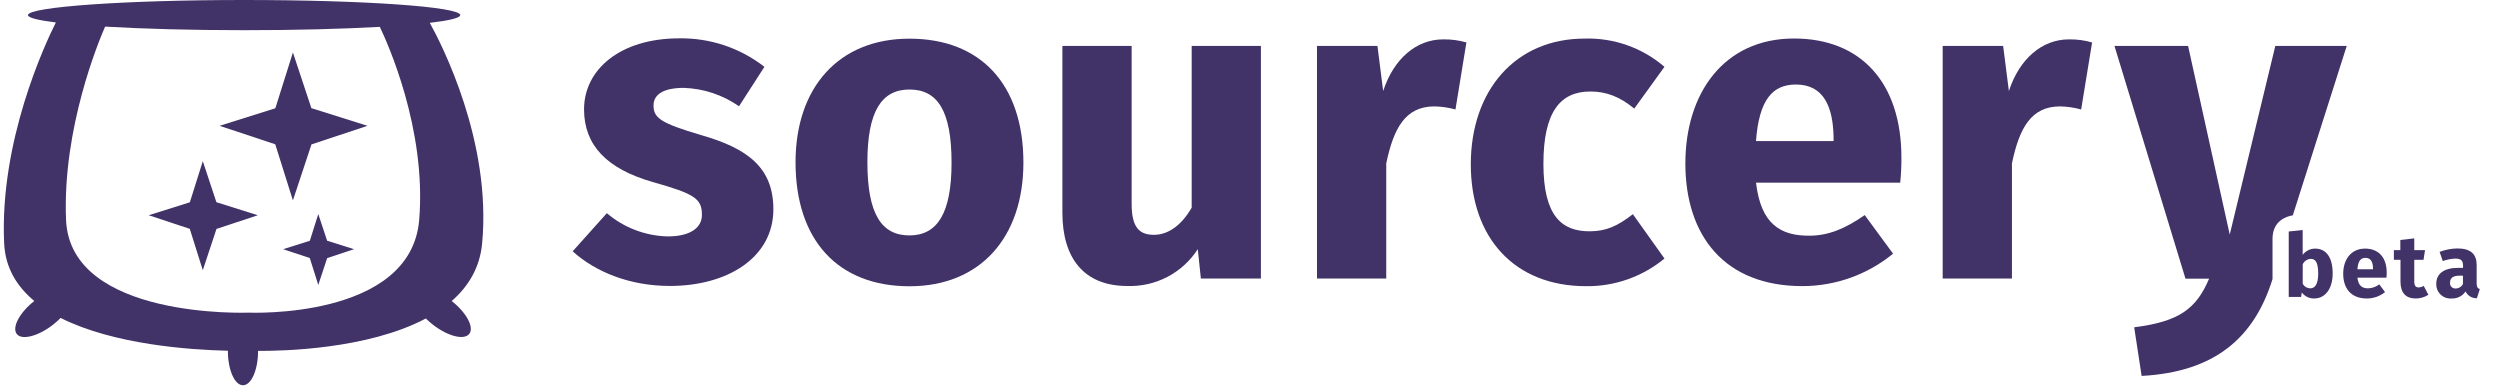
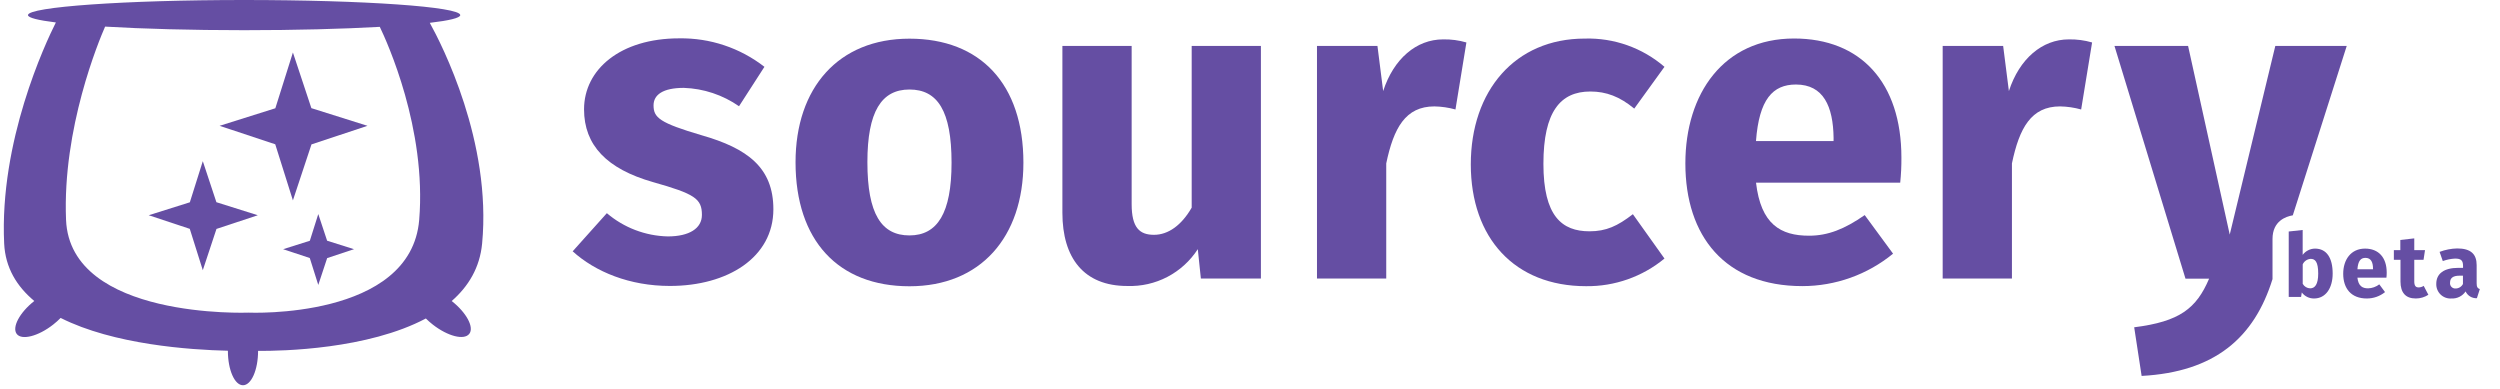
<svg xmlns="http://www.w3.org/2000/svg" width="328" height="51" viewBox="0 0 328 51" fill="none">
  <g clip-path="url(#clip0)">
-     <path d="M36.112 18.929L38.43 26.291L40.865 18.945L48.214 16.507L40.852 14.189L38.43 6.886L36.125 14.204L28.809 16.507L36.112 18.929Z" fill="#413268" />
-     <path d="M24.898 30.024L26.608 35.451L28.401 30.035L33.824 28.24L28.391 26.53L26.608 21.145L24.908 26.541L19.512 28.24L24.898 30.024Z" fill="#413268" />
-     <path d="M40.644 33.854L41.758 37.385L42.924 33.861L46.448 32.695L42.917 31.581L41.758 28.083L40.651 31.588L37.146 32.695L40.644 33.854Z" fill="#413268" />
-     <path fill-rule="evenodd" clip-rule="evenodd" d="M3.67 1.981C3.67 2.329 5 2.659 7.33 2.946C5.94 5.709 -0.093 18.549 0.547 31.956C0.699 35.125 2.208 37.583 4.5 39.49C2.556 41.017 1.551 42.949 2.193 43.81C2.837 44.674 5.007 44.129 6.967 42.594C7.329 42.311 7.66 42.014 7.955 41.712C14.887 45.209 24.896 45.901 29.899 46.017L29.899 46.037C29.899 48.526 30.784 50.544 31.879 50.544C32.975 50.544 33.86 48.526 33.86 46.037C37.039 46.059 48.239 45.831 55.874 41.784C56.15 42.061 56.458 42.334 56.792 42.594C58.757 44.124 60.89 44.664 61.566 43.804C62.239 42.949 61.205 41.02 59.264 39.493C61.45 37.586 62.952 35.127 63.254 31.956C64.522 18.624 57.974 5.861 56.388 2.996C58.928 2.699 60.387 2.352 60.387 1.981C60.387 0.886 47.69 0 32.031 0C16.373 0 3.67 0.907 3.67 1.981ZM32.031 3.962C38.772 3.962 44.963 3.798 49.829 3.523C50.768 5.468 55.983 16.892 55 28.838C53.92 41.955 32.629 41.017 32.629 41.017C32.629 41.017 9.199 41.949 8.665 28.838C8.175 16.829 12.979 5.338 13.79 3.491C18.721 3.783 25.084 3.962 32.031 3.962Z" fill="#413268" />
-     <path d="M100.293 8.767L96.96 13.939C94.829 12.454 92.314 11.617 89.718 11.529C86.956 11.529 85.745 12.446 85.745 13.824C85.745 15.438 86.552 16.125 92.034 17.739C98.071 19.463 101.467 21.989 101.467 27.454C101.467 33.774 95.487 37.516 87.894 37.516C82.606 37.516 78.121 35.671 75.134 32.972L79.619 27.968C81.853 29.873 84.676 30.951 87.611 31.018C90.425 31.018 92.091 29.97 92.091 28.198C92.091 26.071 91.174 25.442 85.656 23.886C79.619 22.162 76.627 19.059 76.627 14.343C76.627 9.103 81.401 5.031 89.104 5.031C93.151 4.964 97.099 6.282 100.293 8.767Z" fill="#413268" />
-     <path fill-rule="evenodd" clip-rule="evenodd" d="M119.321 37.558C128.638 37.558 134.271 31.117 134.271 21.344C134.271 11.031 128.633 5.073 119.321 5.073C110.008 5.073 104.375 11.513 104.375 21.286C104.375 31.579 110.003 37.558 119.321 37.558ZM119.321 30.887C115.642 30.887 113.802 28.067 113.802 21.286V21.265C113.802 14.652 115.637 11.744 119.321 11.744C123.004 11.744 124.844 14.532 124.844 21.344C124.844 27.952 122.999 30.887 119.321 30.887Z" fill="#413268" />
-     <path d="M157.554 36.541L157.151 32.69C156.158 34.227 154.784 35.481 153.162 36.328C151.54 37.175 149.725 37.586 147.896 37.521C142.205 37.521 139.386 33.853 139.386 27.916V6.026H148.473V26.784C148.473 29.886 149.521 30.808 151.402 30.808C153.283 30.808 155.023 29.545 156.349 27.245V6.026H165.431V36.541H157.554Z" fill="#413268" />
-     <path d="M190.957 14.364L192.392 5.571C191.399 5.282 190.367 5.146 189.332 5.167C185.842 5.167 182.85 7.698 181.471 11.948L180.722 6.026H172.788V36.541H181.875V21.438C182.85 16.78 184.401 13.96 188.195 13.96C189.129 13.977 190.057 14.113 190.957 14.364Z" fill="#413268" />
-     <path d="M218.379 8.767L214.413 14.249C212.516 12.677 210.744 12.006 208.648 12.006C204.739 12.006 202.496 14.626 202.496 21.496C202.496 28.366 204.927 30.347 208.543 30.347C210.729 30.347 212.212 29.661 214.234 28.104L218.379 33.921C215.485 36.308 211.839 37.593 208.087 37.547C198.718 37.547 192.969 31.222 192.969 21.564C192.969 11.906 198.775 5.062 207.914 5.062C211.743 4.947 215.476 6.269 218.379 8.767Z" fill="#413268" />
-     <path fill-rule="evenodd" clip-rule="evenodd" d="M230.39 23.964H249.308C249.42 22.876 249.472 21.783 249.465 20.689C249.465 10.816 244.12 5.052 235.379 5.052C226.125 5.052 221.12 12.294 221.12 21.438C221.12 30.981 226.308 37.537 236.469 37.537C240.809 37.536 245.014 36.032 248.37 33.282L244.65 28.22C242.008 30.059 239.823 30.924 237.35 30.924C233.613 30.924 231.025 29.43 230.39 23.964ZM235.626 11.089C239.247 11.089 240.51 13.96 240.567 18.1L240.562 18.504H230.385C230.794 13.043 232.576 11.089 235.626 11.089Z" fill="#413268" />
-     <path d="M274.483 5.571L273.047 14.364C272.147 14.113 271.219 13.977 270.285 13.96C266.491 13.96 264.94 16.78 263.966 21.438V36.541H254.879V6.026H262.813L263.567 11.948C264.946 7.698 267.938 5.167 271.428 5.167C272.461 5.147 273.491 5.283 274.483 5.571Z" fill="#413268" />
-     <path d="M280.981 49.322L280.006 42.94C285.986 42.19 288.171 40.466 289.837 36.557H286.735L277.418 6.026H287.076L292.541 30.777L298.521 6.026H307.891L300.816 28.251C299.935 28.396 298.154 28.982 298.154 31.348V36.615C295.759 44.318 290.587 48.804 280.981 49.322Z" fill="#413268" />
-     <path fill-rule="evenodd" clip-rule="evenodd" d="M306.046 35.891C306.046 37.794 305.134 39.161 303.604 39.161C303.292 39.166 302.984 39.096 302.705 38.959C302.425 38.821 302.182 38.62 301.995 38.37L301.901 38.962H300.281V30.373L302.11 30.174V33.439C302.299 33.186 302.543 32.98 302.824 32.838C303.104 32.695 303.415 32.619 303.73 32.616C305.249 32.616 306.046 33.832 306.046 35.891ZM304.149 35.891C304.149 34.319 303.73 33.963 303.164 33.963C302.94 33.975 302.724 34.049 302.539 34.176C302.355 34.302 302.208 34.477 302.116 34.681V37.238C302.213 37.413 302.354 37.559 302.525 37.663C302.695 37.767 302.89 37.825 303.09 37.83C303.709 37.83 304.149 37.327 304.149 35.891Z" fill="#413268" />
-     <path fill-rule="evenodd" clip-rule="evenodd" d="M309.29 36.426H313.099C313.125 36.205 313.138 35.983 313.136 35.76C313.136 33.774 312.057 32.616 310.296 32.616C308.436 32.616 307.429 34.078 307.429 35.918C307.429 37.841 308.467 39.161 310.516 39.161C311.389 39.168 312.237 38.872 312.916 38.323L312.161 37.306C311.741 37.633 311.227 37.816 310.694 37.83C309.939 37.83 309.421 37.526 309.29 36.426ZM310.343 33.832C311.077 33.832 311.339 34.414 311.339 35.247L311.344 35.325H309.295C309.374 34.225 309.73 33.832 310.343 33.832Z" fill="#413268" />
-     <path d="M316.956 39.161C315.604 39.161 314.944 38.386 314.944 36.934V34.089H314.074V32.815H314.923V31.484L316.752 31.275V32.815H318.162L317.968 34.089H316.752V36.913C316.752 37.505 316.946 37.71 317.328 37.71C317.564 37.706 317.793 37.635 317.989 37.505L318.602 38.674C318.112 38.991 317.54 39.161 316.956 39.161Z" fill="#413268" />
-     <path fill-rule="evenodd" clip-rule="evenodd" d="M324.969 39.125L325.352 37.93C325.063 37.83 324.932 37.652 324.937 37.16V34.775C324.937 33.35 324.178 32.595 322.391 32.595C321.599 32.613 320.815 32.766 320.074 33.046L320.494 34.251C321.011 34.063 321.553 33.953 322.102 33.926C322.862 33.926 323.151 34.146 323.151 34.88V35.142H322.527C320.661 35.142 319.639 35.891 319.639 37.238C319.63 37.5 319.676 37.76 319.774 38.003C319.871 38.245 320.02 38.465 320.208 38.646C320.396 38.828 320.621 38.967 320.867 39.056C321.113 39.145 321.375 39.181 321.636 39.161C321.998 39.18 322.359 39.104 322.683 38.942C323.008 38.779 323.284 38.535 323.486 38.234C323.616 38.514 323.826 38.748 324.091 38.907C324.355 39.066 324.661 39.142 324.969 39.125ZM323.14 36.169V37.259C323.048 37.438 322.908 37.588 322.736 37.692C322.564 37.797 322.367 37.852 322.165 37.851C322.065 37.857 321.964 37.84 321.87 37.802C321.777 37.764 321.693 37.706 321.624 37.632C321.556 37.558 321.504 37.47 321.474 37.374C321.443 37.278 321.434 37.176 321.447 37.076C321.447 36.463 321.856 36.169 322.689 36.169H323.14Z" fill="#413268" />
+     <path d="M36.112 18.929L38.43 26.291L40.865 18.945L48.214 16.507L40.852 14.189L38.43 6.886L36.125 14.204L28.809 16.507L36.112 18.929Z" fill="#654EA3" />
+     <path d="M24.898 30.024L26.608 35.451L28.401 30.035L33.824 28.24L28.391 26.53L26.608 21.145L24.908 26.541L19.512 28.24L24.898 30.024Z" fill="#654EA3" />
+     <path d="M40.644 33.854L41.758 37.385L42.924 33.861L46.448 32.695L42.917 31.581L41.758 28.083L40.651 31.588L37.146 32.695L40.644 33.854Z" fill="#654EA3" />
+     <path fill-rule="evenodd" clip-rule="evenodd" d="M3.67 1.981C3.67 2.329 5 2.659 7.33 2.946C5.94 5.709 -0.093 18.549 0.547 31.956C0.699 35.125 2.208 37.583 4.5 39.49C2.556 41.017 1.551 42.949 2.193 43.81C2.837 44.674 5.007 44.129 6.967 42.594C7.329 42.311 7.66 42.014 7.955 41.712C14.887 45.209 24.896 45.901 29.899 46.017L29.899 46.037C29.899 48.526 30.784 50.544 31.879 50.544C32.975 50.544 33.86 48.526 33.86 46.037C37.039 46.059 48.239 45.831 55.874 41.784C56.15 42.061 56.458 42.334 56.792 42.594C58.757 44.124 60.89 44.664 61.566 43.804C62.239 42.949 61.205 41.02 59.264 39.493C61.45 37.586 62.952 35.127 63.254 31.956C64.522 18.624 57.974 5.861 56.388 2.996C58.928 2.699 60.387 2.352 60.387 1.981C60.387 0.886 47.69 0 32.031 0C16.373 0 3.67 0.907 3.67 1.981ZM32.031 3.962C38.772 3.962 44.963 3.798 49.829 3.523C50.768 5.468 55.983 16.892 55 28.838C53.92 41.955 32.629 41.017 32.629 41.017C32.629 41.017 9.199 41.949 8.665 28.838C8.175 16.829 12.979 5.338 13.79 3.491C18.721 3.783 25.084 3.962 32.031 3.962Z" fill="#654EA3" />
+     <path d="M100.293 8.767L96.96 13.939C94.829 12.454 92.314 11.617 89.718 11.529C86.956 11.529 85.745 12.446 85.745 13.824C85.745 15.438 86.552 16.125 92.034 17.739C98.071 19.463 101.467 21.989 101.467 27.454C101.467 33.774 95.487 37.516 87.894 37.516C82.606 37.516 78.121 35.671 75.134 32.972L79.619 27.968C81.853 29.873 84.676 30.951 87.611 31.018C90.425 31.018 92.091 29.97 92.091 28.198C92.091 26.071 91.174 25.442 85.656 23.886C79.619 22.162 76.627 19.059 76.627 14.343C76.627 9.103 81.401 5.031 89.104 5.031C93.151 4.964 97.099 6.282 100.293 8.767Z" fill="#654EA3" />
+     <path fill-rule="evenodd" clip-rule="evenodd" d="M119.321 37.558C128.638 37.558 134.271 31.117 134.271 21.344C134.271 11.031 128.633 5.073 119.321 5.073C110.008 5.073 104.375 11.513 104.375 21.286C104.375 31.579 110.003 37.558 119.321 37.558ZM119.321 30.887C115.642 30.887 113.802 28.067 113.802 21.286V21.265C113.802 14.652 115.637 11.744 119.321 11.744C123.004 11.744 124.844 14.532 124.844 21.344C124.844 27.952 122.999 30.887 119.321 30.887Z" fill="#654EA3" />
+     <path d="M157.554 36.541L157.151 32.69C156.158 34.227 154.784 35.481 153.162 36.328C151.54 37.175 149.725 37.586 147.896 37.521C142.205 37.521 139.386 33.853 139.386 27.916V6.026H148.473V26.784C148.473 29.886 149.521 30.808 151.402 30.808C153.283 30.808 155.023 29.545 156.349 27.245V6.026H165.431V36.541H157.554Z" fill="#654EA3" />
+     <path d="M190.957 14.364L192.392 5.571C191.399 5.282 190.367 5.146 189.332 5.167C185.842 5.167 182.85 7.698 181.471 11.948L180.722 6.026H172.788V36.541H181.875V21.438C182.85 16.78 184.401 13.96 188.195 13.96C189.129 13.977 190.057 14.113 190.957 14.364Z" fill="#654EA3" />
+     <path d="M218.379 8.767L214.413 14.249C212.516 12.677 210.744 12.006 208.648 12.006C204.739 12.006 202.496 14.626 202.496 21.496C202.496 28.366 204.927 30.347 208.543 30.347C210.729 30.347 212.212 29.661 214.234 28.104L218.379 33.921C215.485 36.308 211.839 37.593 208.087 37.547C198.718 37.547 192.969 31.222 192.969 21.564C192.969 11.906 198.775 5.062 207.914 5.062C211.743 4.947 215.476 6.269 218.379 8.767Z" fill="#654EA3" />
+     <path fill-rule="evenodd" clip-rule="evenodd" d="M230.39 23.964H249.308C249.42 22.876 249.472 21.783 249.465 20.689C249.465 10.816 244.12 5.052 235.379 5.052C226.125 5.052 221.12 12.294 221.12 21.438C221.12 30.981 226.308 37.537 236.469 37.537C240.809 37.536 245.014 36.032 248.37 33.282L244.65 28.22C242.008 30.059 239.823 30.924 237.35 30.924C233.613 30.924 231.025 29.43 230.39 23.964ZM235.626 11.089C239.247 11.089 240.51 13.96 240.567 18.1L240.562 18.504H230.385C230.794 13.043 232.576 11.089 235.626 11.089Z" fill="#654EA3" />
+     <path d="M274.483 5.571L273.047 14.364C272.147 14.113 271.219 13.977 270.285 13.96C266.491 13.96 264.94 16.78 263.966 21.438V36.541H254.879V6.026H262.813L263.567 11.948C264.946 7.698 267.938 5.167 271.428 5.167C272.461 5.147 273.491 5.283 274.483 5.571Z" fill="#654EA3" />
+     <path d="M280.981 49.322L280.006 42.94C285.986 42.19 288.171 40.466 289.837 36.557H286.735L277.418 6.026H287.076L292.541 30.777L298.521 6.026H307.891L300.816 28.251C299.935 28.396 298.154 28.982 298.154 31.348V36.615C295.759 44.318 290.587 48.804 280.981 49.322Z" fill="#654EA3" />
+     <path fill-rule="evenodd" clip-rule="evenodd" d="M306.046 35.891C306.046 37.794 305.134 39.161 303.604 39.161C303.292 39.166 302.984 39.096 302.705 38.959C302.425 38.821 302.182 38.62 301.995 38.37L301.901 38.962H300.281V30.373L302.11 30.174V33.439C302.299 33.186 302.543 32.98 302.824 32.838C303.104 32.695 303.415 32.619 303.73 32.616C305.249 32.616 306.046 33.832 306.046 35.891ZM304.149 35.891C304.149 34.319 303.73 33.963 303.164 33.963C302.94 33.975 302.724 34.049 302.539 34.176C302.355 34.302 302.208 34.477 302.116 34.681V37.238C302.213 37.413 302.354 37.559 302.525 37.663C302.695 37.767 302.89 37.825 303.09 37.83C303.709 37.83 304.149 37.327 304.149 35.891Z" fill="#654EA3" />
+     <path fill-rule="evenodd" clip-rule="evenodd" d="M309.29 36.426H313.099C313.125 36.205 313.138 35.983 313.136 35.76C313.136 33.774 312.057 32.616 310.296 32.616C308.436 32.616 307.429 34.078 307.429 35.918C307.429 37.841 308.467 39.161 310.516 39.161C311.389 39.168 312.237 38.872 312.916 38.323L312.161 37.306C311.741 37.633 311.227 37.816 310.694 37.83C309.939 37.83 309.421 37.526 309.29 36.426ZM310.343 33.832C311.077 33.832 311.339 34.414 311.339 35.247L311.344 35.325H309.295C309.374 34.225 309.73 33.832 310.343 33.832Z" fill="#654EA3" />
+     <path d="M316.956 39.161C315.604 39.161 314.944 38.386 314.944 36.934V34.089H314.074V32.815H314.923V31.484L316.752 31.275V32.815H318.162L317.968 34.089H316.752V36.913C316.752 37.505 316.946 37.71 317.328 37.71C317.564 37.706 317.793 37.635 317.989 37.505L318.602 38.674C318.112 38.991 317.54 39.161 316.956 39.161Z" fill="#654EA3" />
+     <path fill-rule="evenodd" clip-rule="evenodd" d="M324.969 39.125L325.352 37.93C325.063 37.83 324.932 37.652 324.937 37.16V34.775C324.937 33.35 324.178 32.595 322.391 32.595C321.599 32.613 320.815 32.766 320.074 33.046L320.494 34.251C321.011 34.063 321.553 33.953 322.102 33.926C322.862 33.926 323.151 34.146 323.151 34.88V35.142H322.527C320.661 35.142 319.639 35.891 319.639 37.238C319.63 37.5 319.676 37.76 319.774 38.003C319.871 38.245 320.02 38.465 320.208 38.646C320.396 38.828 320.621 38.967 320.867 39.056C321.113 39.145 321.375 39.181 321.636 39.161C321.998 39.18 322.359 39.104 322.683 38.942C323.008 38.779 323.284 38.535 323.486 38.234C323.616 38.514 323.826 38.748 324.091 38.907C324.355 39.066 324.661 39.142 324.969 39.125ZM323.14 36.169V37.259C323.048 37.438 322.908 37.588 322.736 37.692C322.564 37.797 322.367 37.852 322.165 37.851C322.065 37.857 321.964 37.84 321.87 37.802C321.777 37.764 321.693 37.706 321.624 37.632C321.556 37.558 321.504 37.47 321.474 37.374C321.443 37.278 321.434 37.176 321.447 37.076C321.447 36.463 321.856 36.169 322.689 36.169H323.14Z" fill="#654EA3" />
  </g>
  <defs>
    <clipPath id="clip0">
-       <rect width="327" height="50.544" fill="#413268" transform="translate(0.5)" />
+       <rect width="327" height="50.544" fill="#654EA3" transform="translate(0.5)" />
    </clipPath>
  </defs>
</svg>
